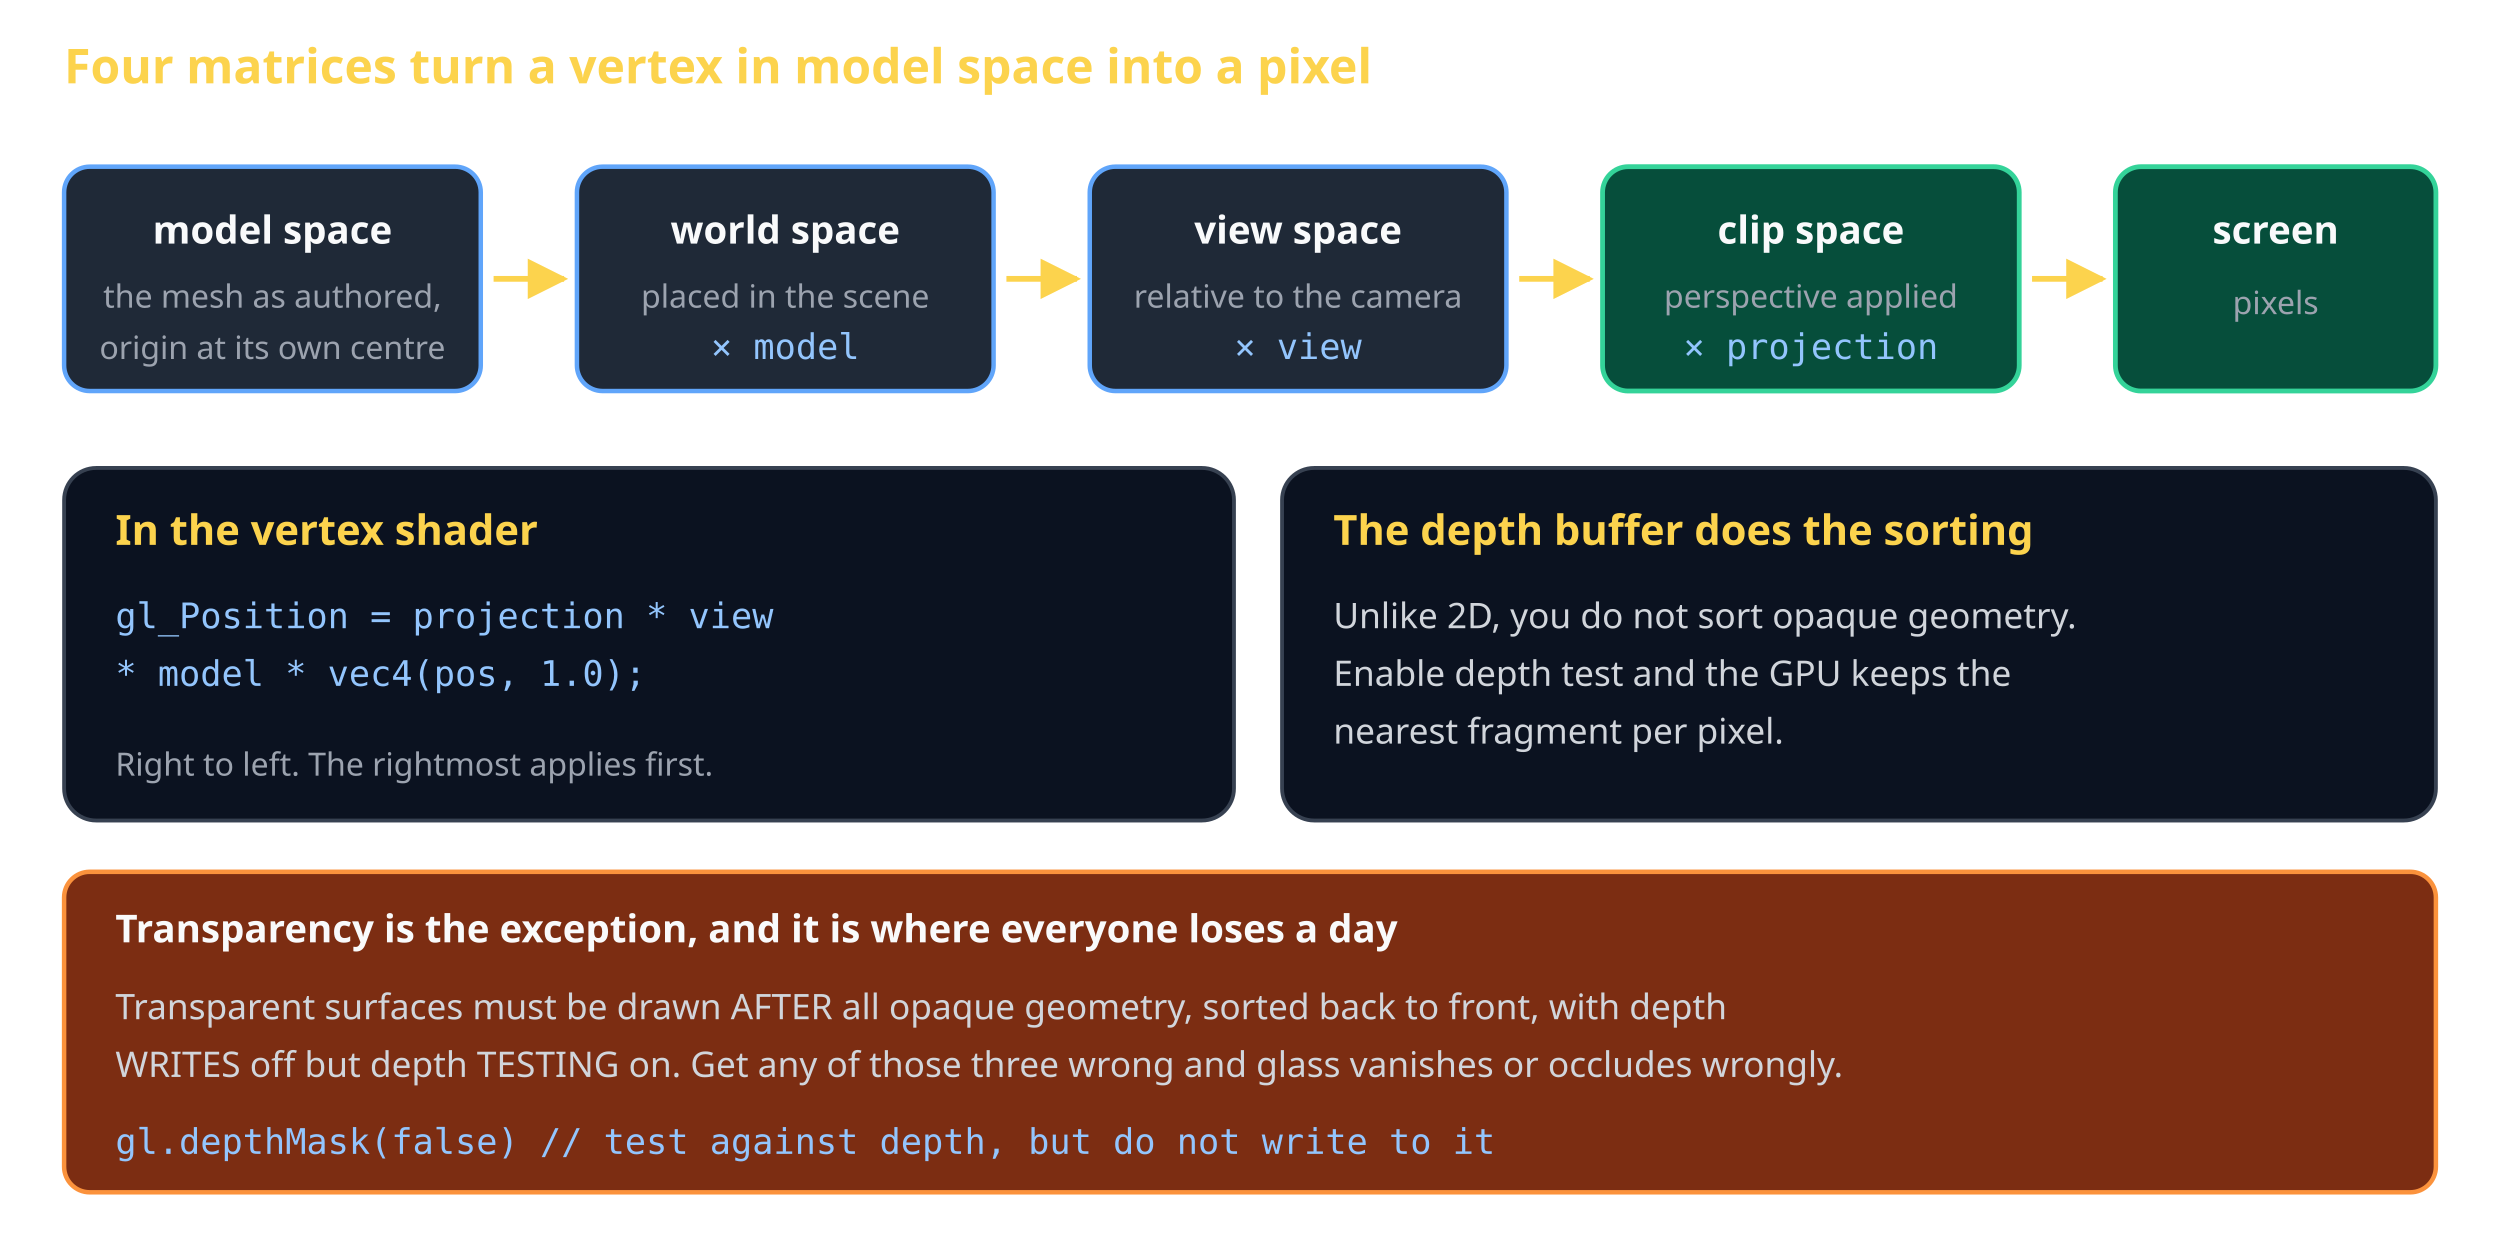
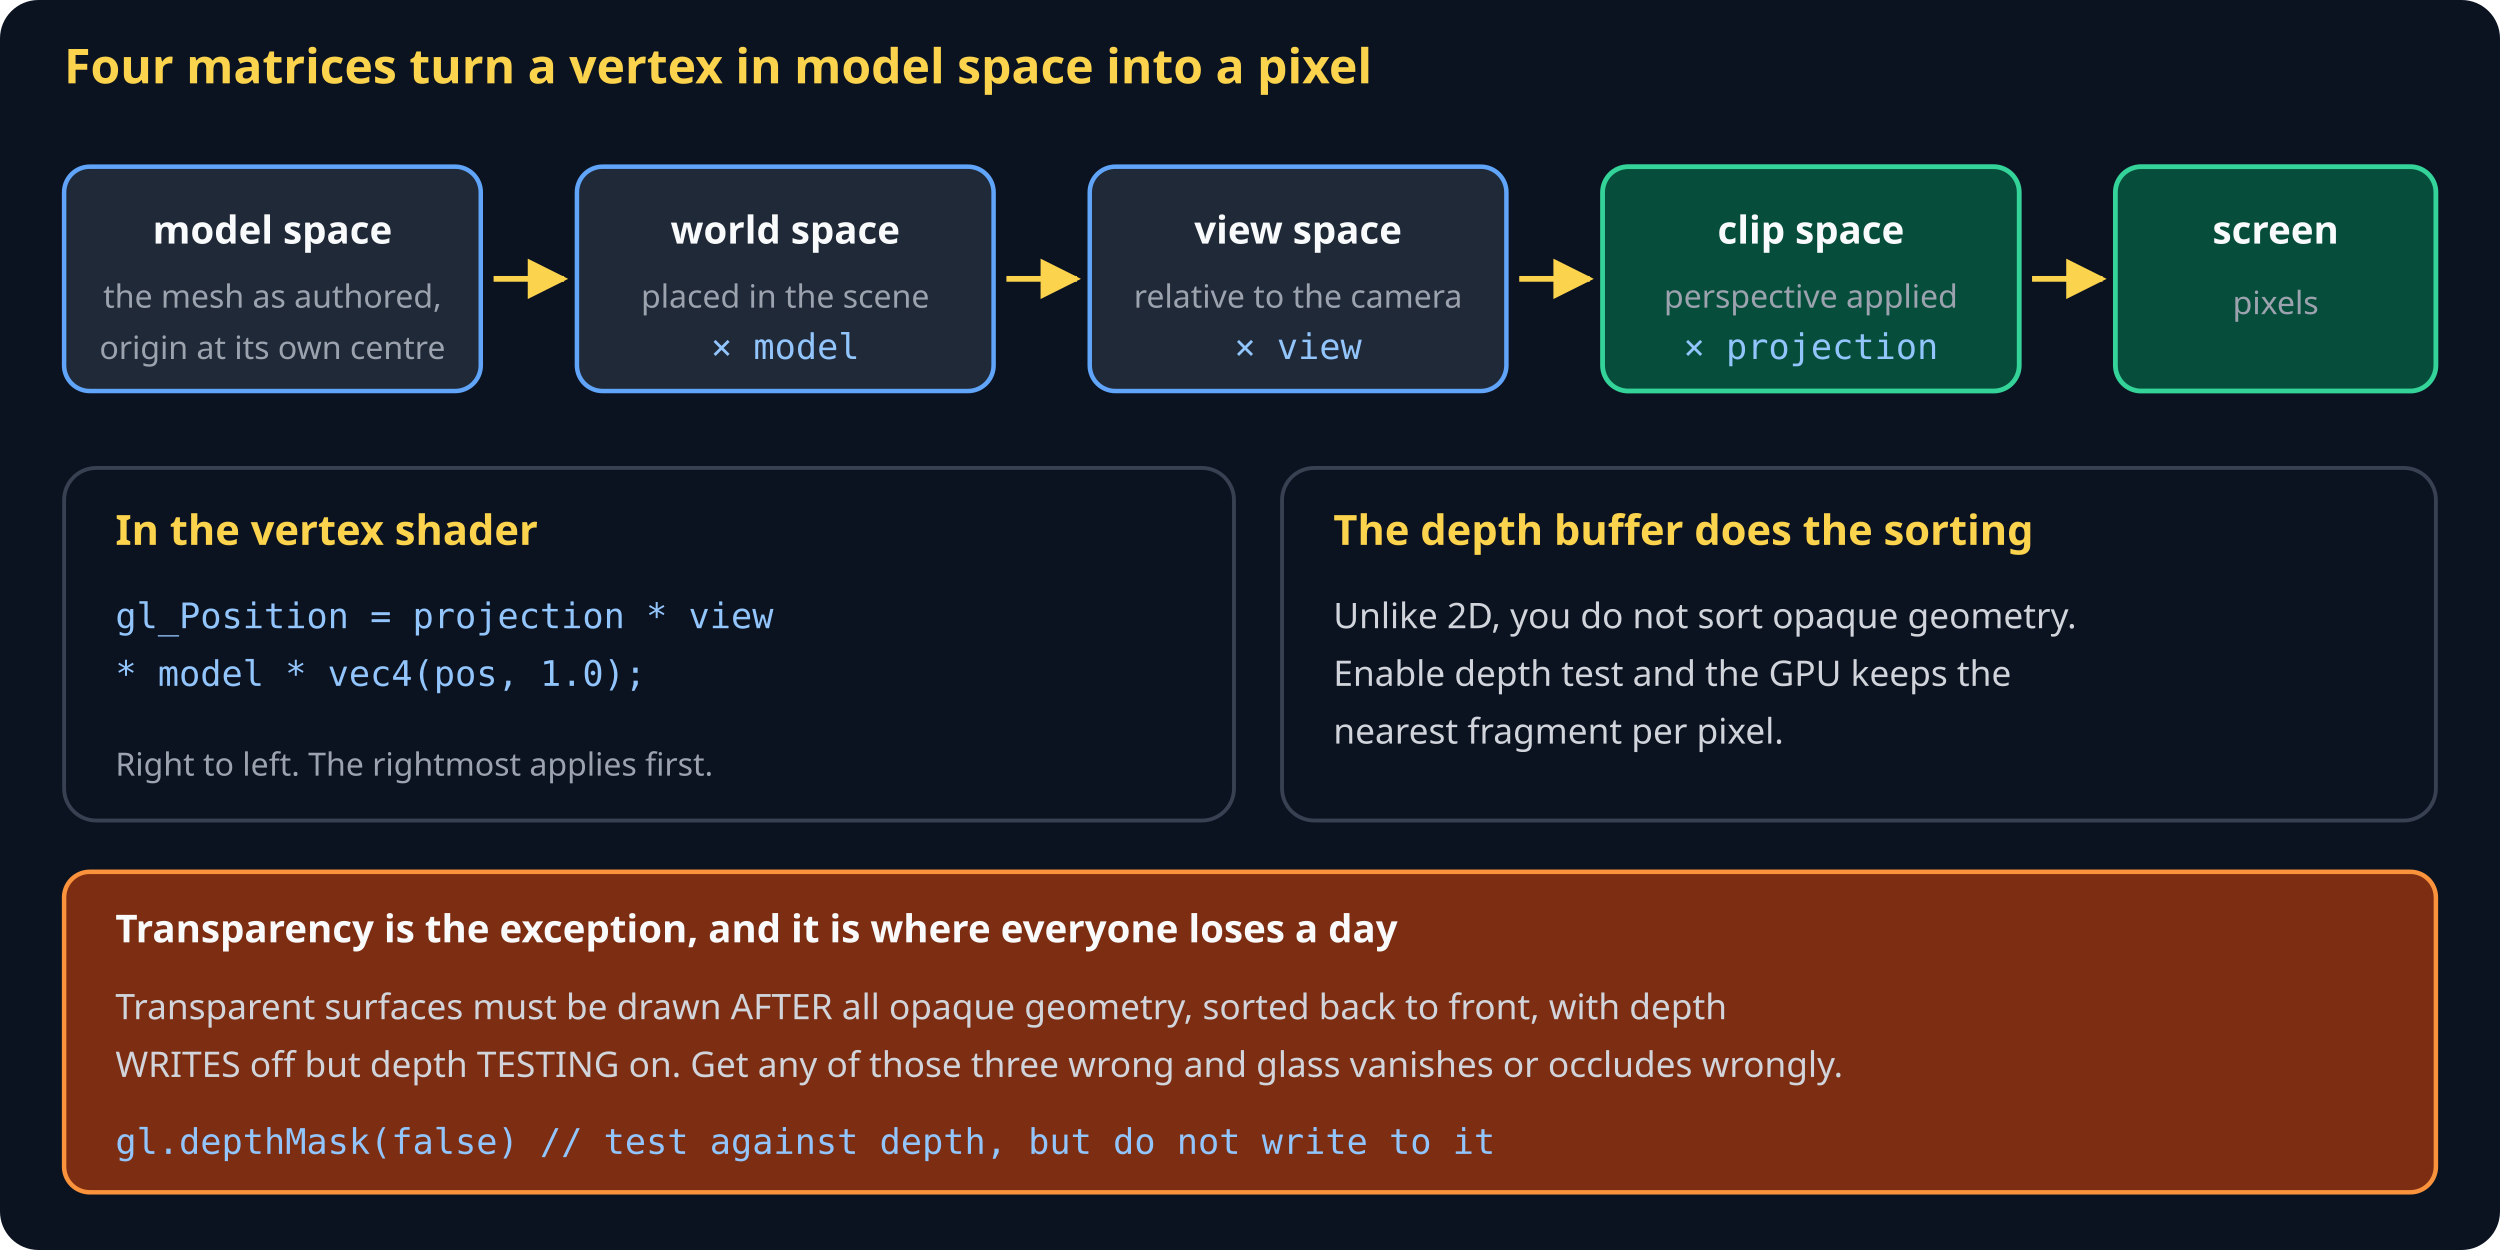
<svg xmlns="http://www.w3.org/2000/svg" viewBox="0 0 780 390" font-family="ui-sans-serif, system-ui, sans-serif" font-size="13">
  <style>
    .panel { fill: #0b1220; stroke: #374151; stroke-width: 1.2; rx: 10; ry: 10; }
    .node  { fill: #1f2937; stroke: #60a5fa; stroke-width: 1.4; rx: 8; ry: 8; }
    .good  { fill: #064e3b; stroke: #34d399; stroke-width: 1.5; rx: 8; ry: 8; }
    .warn  { fill: #7c2d12; stroke: #fb923c; stroke-width: 1.4; rx: 8; ry: 8; }
    .h     { fill: #fcd34d; font-weight: 700; }
    .label { fill: #f9fafb; font-weight: 700; font-size: 12px; }
    .body  { fill: #d1d5db; font-size: 11px; }
    .mute  { fill: #9ca3af; font-size: 10px; }
    .code  { font-family: ui-monospace, Menlo, monospace; fill: #93c5fd; font-size: 11px; }
    .arrow { stroke: #fcd34d; stroke-width: 1.8; fill: none; marker-end: url(#tri); }
  </style>
  <defs>
    <marker id="tri" viewBox="0 0 10 10" refX="9" refY="5" markerWidth="7" markerHeight="7" orient="auto">
      <path d="M0,0 L10,5 L0,10 z" fill="#fcd34d" />
    </marker>
  </defs>
+   <rect class="bg" x="0" y="0" width="780" height="390" fill="#0b1220" rx="12" ry="12" />
  <text x="20" y="26" class="h" font-size="15">Four matrices turn a vertex in model space into a pixel</text>
  <rect class="node" x="20" y="52" width="130" height="70" />
  <text x="85" y="76" text-anchor="middle" class="label">model space</text>
  <text x="85" y="96" text-anchor="middle" class="mute">the mesh as authored,</text>
  <text x="85" y="112" text-anchor="middle" class="mute">origin at its own centre</text>
  <rect class="node" x="180" y="52" width="130" height="70" />
  <text x="245" y="76" text-anchor="middle" class="label">world space</text>
  <text x="245" y="96" text-anchor="middle" class="mute">placed in the scene</text>
  <text x="245" y="112" text-anchor="middle" class="code">× model</text>
  <rect class="node" x="340" y="52" width="130" height="70" />
  <text x="405" y="76" text-anchor="middle" class="label">view space</text>
  <text x="405" y="96" text-anchor="middle" class="mute">relative to the camera</text>
  <text x="405" y="112" text-anchor="middle" class="code">× view</text>
  <rect class="good" x="500" y="52" width="130" height="70" />
  <text x="565" y="76" text-anchor="middle" class="label">clip space</text>
  <text x="565" y="96" text-anchor="middle" class="mute">perspective applied</text>
  <text x="565" y="112" text-anchor="middle" class="code">× projection</text>
  <rect class="good" x="660" y="52" width="100" height="70" />
  <text x="710" y="76" text-anchor="middle" class="label">screen</text>
  <text x="710" y="98" text-anchor="middle" class="mute">pixels</text>
  <path d="M 154 87 L 176 87" class="arrow" />
  <path d="M 314 87 L 336 87" class="arrow" />
  <path d="M 474 87 L 496 87" class="arrow" />
  <path d="M 634 87 L 656 87" class="arrow" />
  <rect class="panel" x="20" y="146" width="365" height="110" />
  <text x="36" y="170" class="h">In the vertex shader</text>
  <text x="36" y="196" class="code">gl_Position = projection * view</text>
  <text x="36" y="214" class="code">              * model * vec4(pos, 1.0);</text>
  <text x="36" y="242" class="mute">Right to left. The rightmost applies first.</text>
  <rect class="panel" x="400" y="146" width="360" height="110" />
  <text x="416" y="170" class="h">The depth buffer does the sorting</text>
  <text x="416" y="196" class="body">Unlike 2D, you do not sort opaque geometry.</text>
  <text x="416" y="214" class="body">Enable depth test and the GPU keeps the</text>
  <text x="416" y="232" class="body">nearest fragment per pixel.</text>
  <rect class="warn" x="20" y="272" width="740" height="100" />
  <text x="36" y="294" class="label">Transparency is the exception, and it is where everyone loses a day</text>
  <text x="36" y="318" class="body">Transparent surfaces must be drawn AFTER all opaque geometry, sorted back to front, with depth</text>
  <text x="36" y="336" class="body">WRITES off but depth TESTING on. Get any of those three wrong and glass vanishes or occludes wrongly.</text>
  <text x="36" y="360" class="code">gl.depthMask(false)  // test against depth, but do not write to it</text>
</svg>
